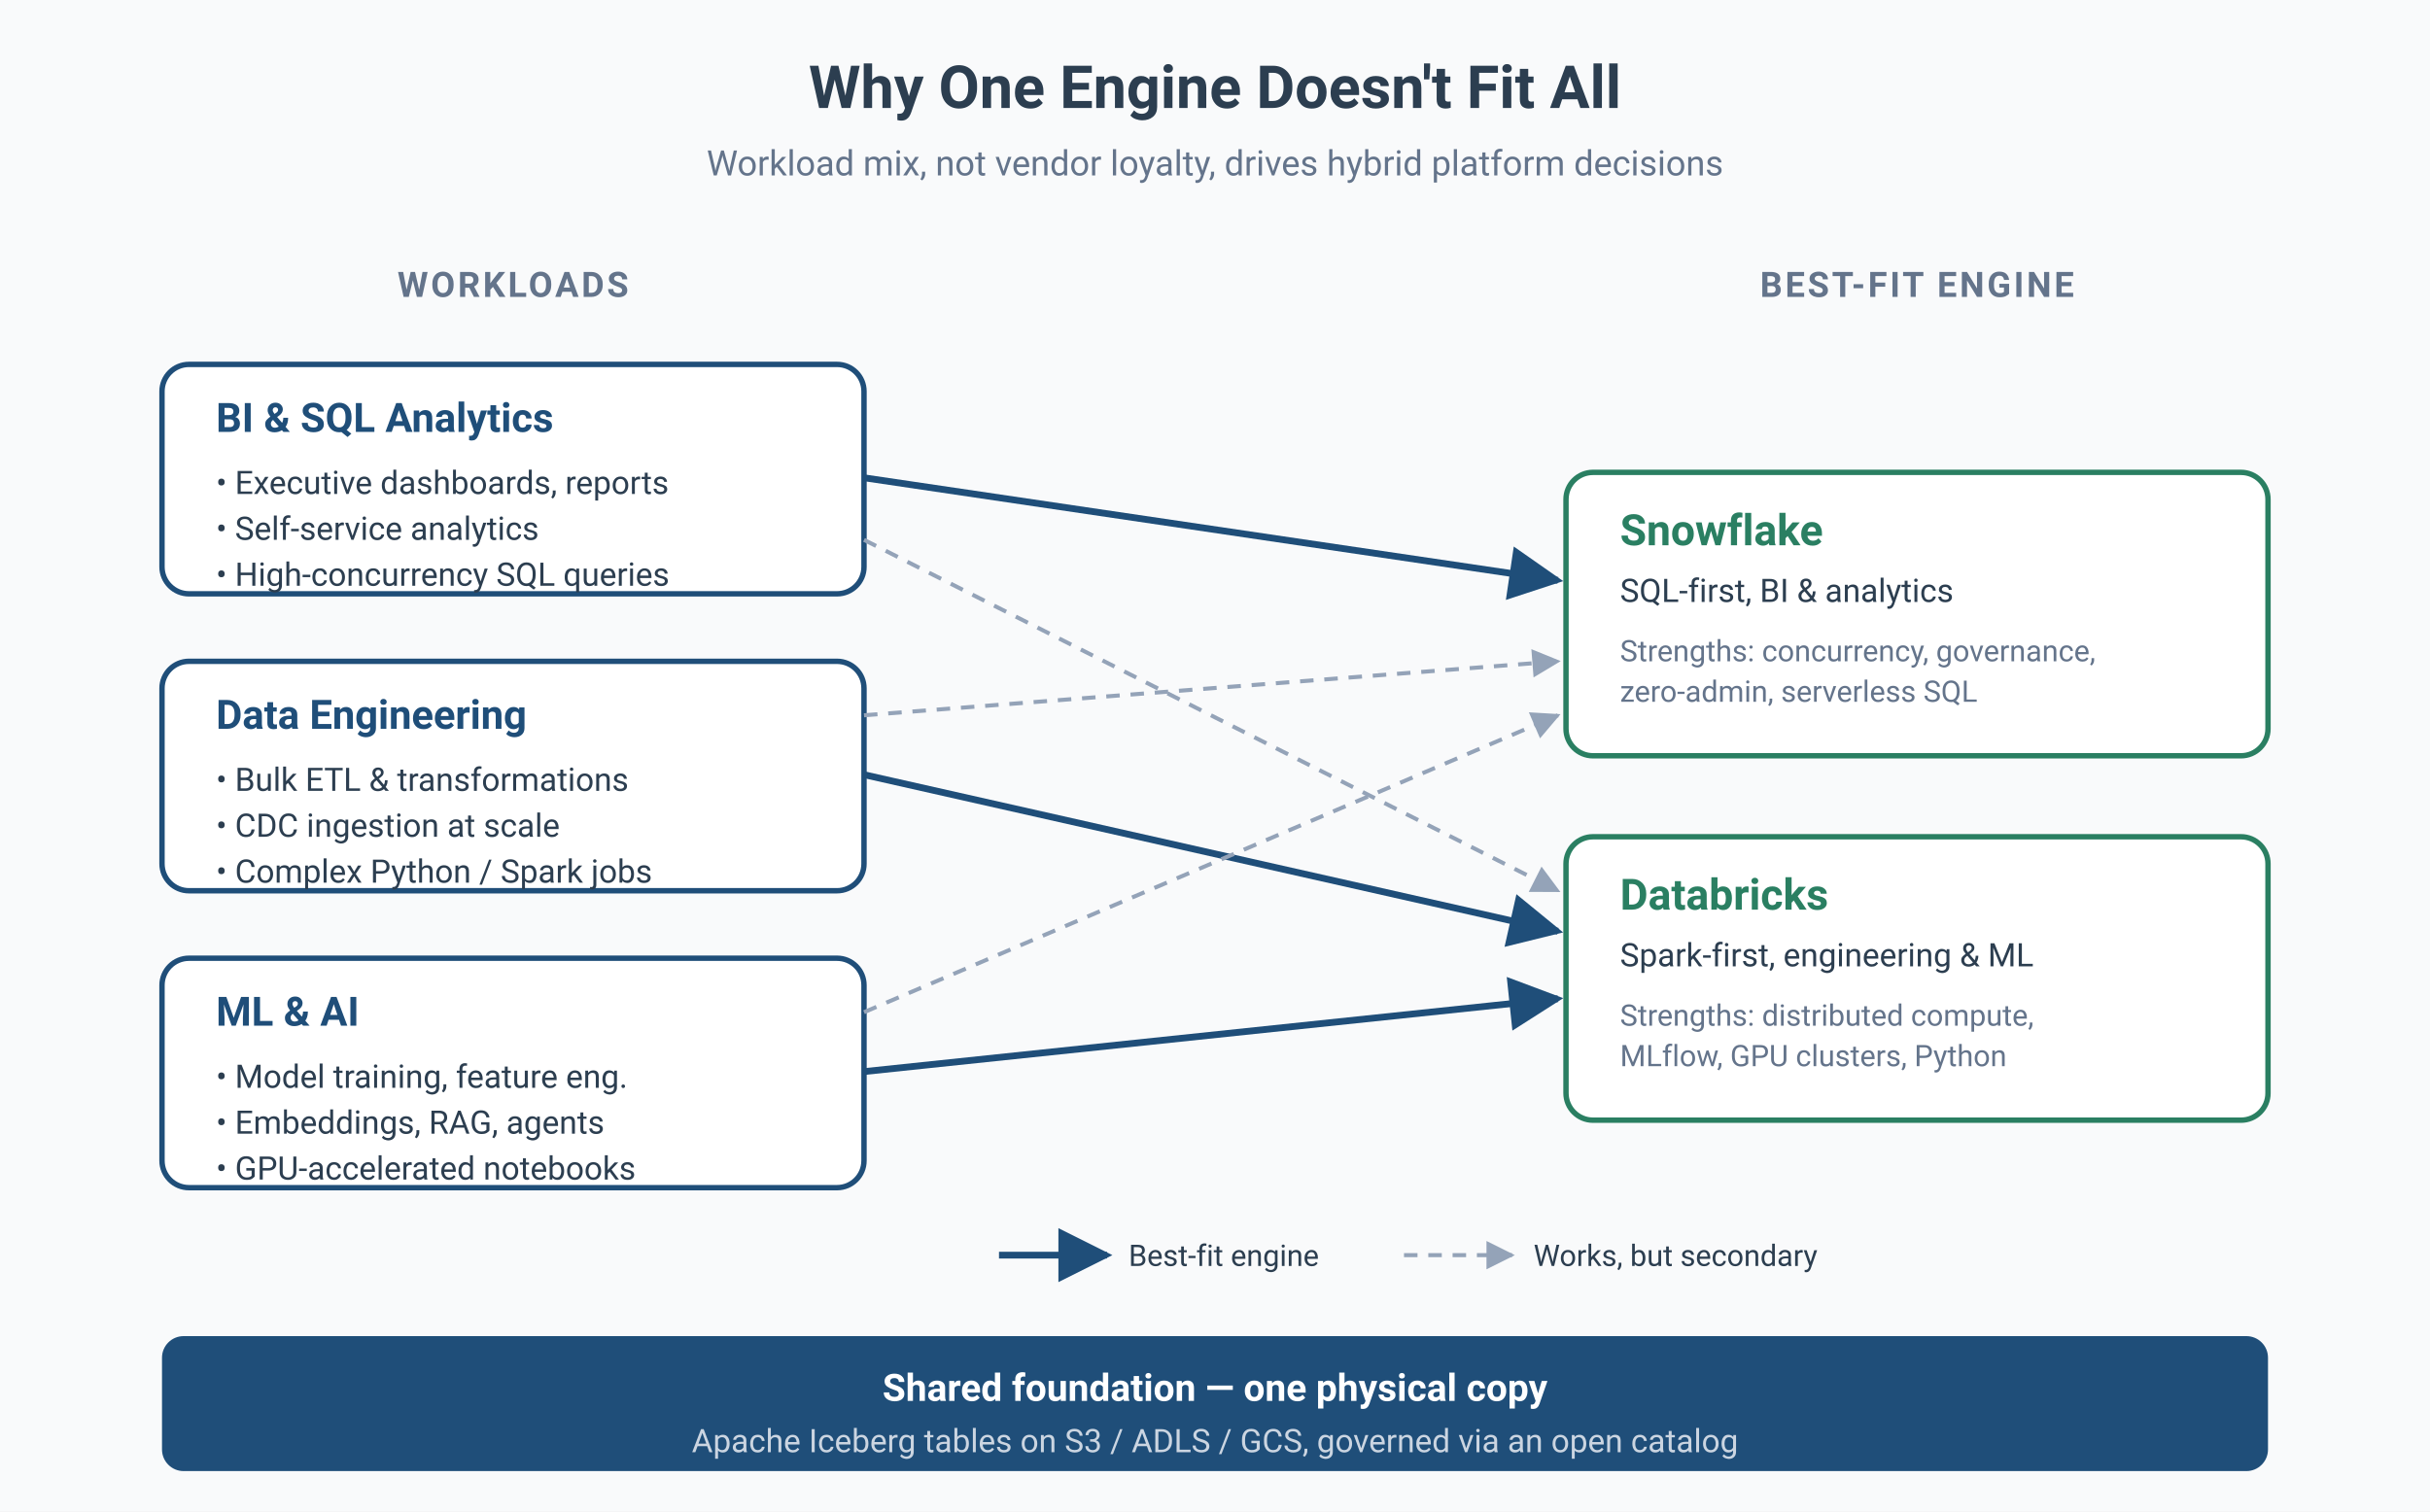
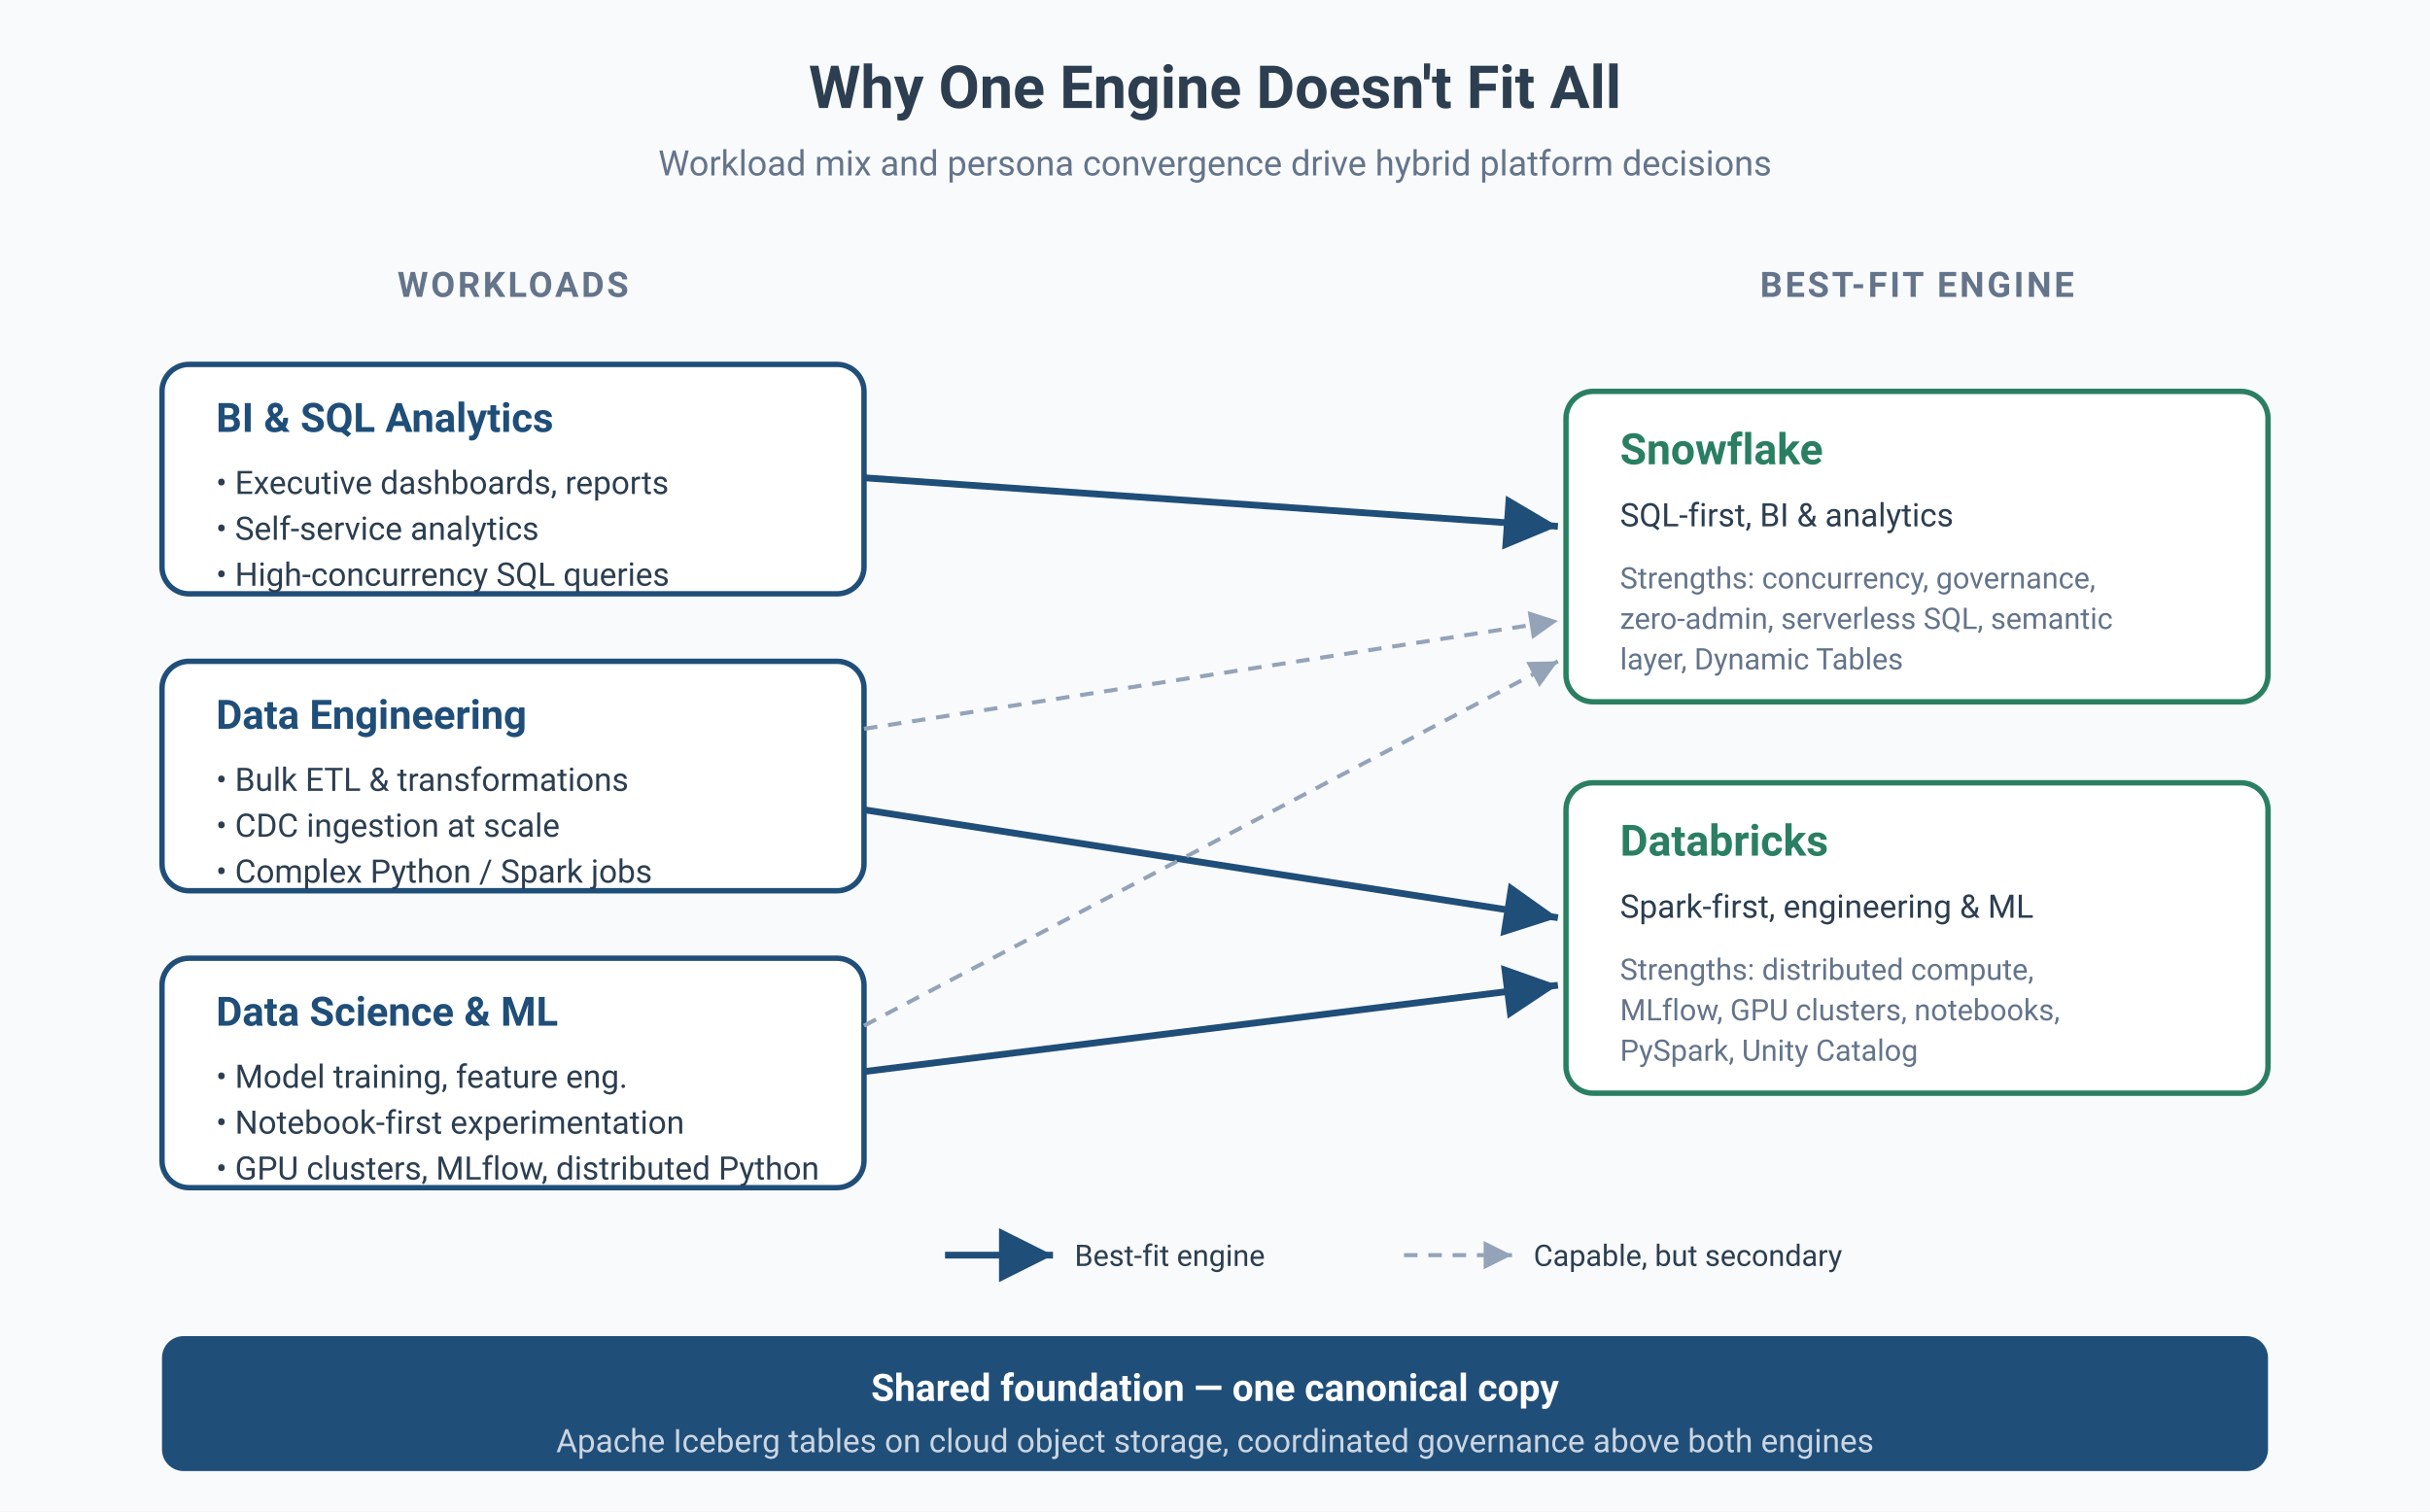
<svg xmlns="http://www.w3.org/2000/svg" viewBox="0 0 900 560" font-family="-apple-system, BlinkMacSystemFont, 'Segoe UI', Roboto, sans-serif">
  <defs>
-     <marker id="arrow-primary" viewBox="0 0 10 10" refX="9" refY="5" markerWidth="8" markerHeight="8" orient="auto-start-reverse">
+     <marker id="arrow-primary" viewBox="0 0 10 10" refX="10" refY="5" markerWidth="8" markerHeight="8" orient="auto">
      <path d="M 0 0 L 10 5 L 0 10 z" fill="#1F4E79" />
    </marker>
-     <marker id="arrow-secondary" viewBox="0 0 10 10" refX="9" refY="5" markerWidth="7" markerHeight="7" orient="auto-start-reverse">
+     <marker id="arrow-secondary" viewBox="0 0 10 10" refX="10" refY="5" markerWidth="7" markerHeight="7" orient="auto">
      <path d="M 0 0 L 10 5 L 0 10 z" fill="#94a3b8" />
    </marker>
  </defs>
  <rect width="900" height="560" fill="#f9fafb" />
  <text x="450" y="40" text-anchor="middle" font-size="22" font-weight="700" fill="#2C3E50">Why One Engine Doesn't Fit All</text>
-   <text x="450" y="65" text-anchor="middle" font-size="13" fill="#64748b">Workload mix, not vendor loyalty, drives hybrid platform decisions</text>
+   <text x="450" y="65" text-anchor="middle" font-size="13" fill="#64748b">Workload mix and persona convergence drive hybrid platform decisions</text>
  <text x="190" y="110" text-anchor="middle" font-size="13" font-weight="700" fill="#64748b" letter-spacing="1">WORKLOADS</text>
  <text x="710" y="110" text-anchor="middle" font-size="13" font-weight="700" fill="#64748b" letter-spacing="1">BEST-FIT ENGINE</text>
  <rect x="60" y="135" width="260" height="85" rx="10" fill="#ffffff" stroke="#1F4E79" stroke-width="2" />
  <text x="80" y="160" font-size="15" font-weight="700" fill="#1F4E79">BI &amp; SQL Analytics</text>
  <text x="80" y="183" font-size="12" fill="#2C3E50">• Executive dashboards, reports</text>
  <text x="80" y="200" font-size="12" fill="#2C3E50">• Self-service analytics</text>
  <text x="80" y="217" font-size="12" fill="#2C3E50">• High-concurrency SQL queries</text>
  <rect x="60" y="245" width="260" height="85" rx="10" fill="#ffffff" stroke="#1F4E79" stroke-width="2" />
  <text x="80" y="270" font-size="15" font-weight="700" fill="#1F4E79">Data Engineering</text>
  <text x="80" y="293" font-size="12" fill="#2C3E50">• Bulk ETL &amp; transformations</text>
  <text x="80" y="310" font-size="12" fill="#2C3E50">• CDC ingestion at scale</text>
  <text x="80" y="327" font-size="12" fill="#2C3E50">• Complex Python / Spark jobs</text>
  <rect x="60" y="355" width="260" height="85" rx="10" fill="#ffffff" stroke="#1F4E79" stroke-width="2" />
-   <text x="80" y="380" font-size="15" font-weight="700" fill="#1F4E79">ML &amp; AI</text>
+   <text x="80" y="380" font-size="15" font-weight="700" fill="#1F4E79">Data Science &amp; ML</text>
  <text x="80" y="403" font-size="12" fill="#2C3E50">• Model training, feature eng.</text>
-   <text x="80" y="420" font-size="12" fill="#2C3E50">• Embeddings, RAG, agents</text>
-   <text x="80" y="437" font-size="12" fill="#2C3E50">• GPU-accelerated notebooks</text>
-   <rect x="580" y="175" width="260" height="105" rx="10" fill="#ffffff" stroke="#2A7F62" stroke-width="2" />
-   <text x="600" y="202" font-size="16" font-weight="700" fill="#2A7F62">Snowflake</text>
-   <text x="600" y="223" font-size="12" fill="#2C3E50">SQL-first, BI &amp; analytics</text>
-   <text x="600" y="245" font-size="11" fill="#64748b">Strengths: concurrency, governance,</text>
-   <text x="600" y="260" font-size="11" fill="#64748b">zero-admin, serverless SQL</text>
-   <rect x="580" y="310" width="260" height="105" rx="10" fill="#ffffff" stroke="#2A7F62" stroke-width="2" />
-   <text x="600" y="337" font-size="16" font-weight="700" fill="#2A7F62">Databricks</text>
-   <text x="600" y="358" font-size="12" fill="#2C3E50">Spark-first, engineering &amp; ML</text>
-   <text x="600" y="380" font-size="11" fill="#64748b">Strengths: distributed compute,</text>
-   <text x="600" y="395" font-size="11" fill="#64748b">MLflow, GPU clusters, Python</text>
-   <line x1="320" y1="177" x2="577" y2="215" stroke="#1F4E79" stroke-width="2.5" marker-end="url(#arrow-primary)" />
-   <line x1="320" y1="287" x2="577" y2="345" stroke="#1F4E79" stroke-width="2.5" marker-end="url(#arrow-primary)" />
-   <line x1="320" y1="397" x2="577" y2="370" stroke="#1F4E79" stroke-width="2.5" marker-end="url(#arrow-primary)" />
-   <line x1="320" y1="200" x2="577" y2="330" stroke="#94a3b8" stroke-width="1.5" stroke-dasharray="5,4" marker-end="url(#arrow-secondary)" />
-   <line x1="320" y1="265" x2="577" y2="245" stroke="#94a3b8" stroke-width="1.5" stroke-dasharray="5,4" marker-end="url(#arrow-secondary)" />
-   <line x1="320" y1="375" x2="577" y2="265" stroke="#94a3b8" stroke-width="1.5" stroke-dasharray="5,4" marker-end="url(#arrow-secondary)" />
-   <line x1="370" y1="465" x2="410" y2="465" stroke="#1F4E79" stroke-width="2.5" marker-end="url(#arrow-primary)" />
-   <text x="418" y="469" font-size="11" fill="#2C3E50">Best-fit engine</text>
+   <text x="80" y="420" font-size="12" fill="#2C3E50">• Notebook-first experimentation</text>
+   <text x="80" y="437" font-size="12" fill="#2C3E50">• GPU clusters, MLflow, distributed Python</text>
+   <rect x="580" y="145" width="260" height="115" rx="10" fill="#ffffff" stroke="#2A7F62" stroke-width="2" />
+   <text x="600" y="172" font-size="16" font-weight="700" fill="#2A7F62">Snowflake</text>
+   <text x="600" y="195" font-size="12" fill="#2C3E50">SQL-first, BI &amp; analytics</text>
+   <text x="600" y="218" font-size="11" fill="#64748b">Strengths: concurrency, governance,</text>
+   <text x="600" y="233" font-size="11" fill="#64748b">zero-admin, serverless SQL, semantic</text>
+   <text x="600" y="248" font-size="11" fill="#64748b">layer, Dynamic Tables</text>
+   <rect x="580" y="290" width="260" height="115" rx="10" fill="#ffffff" stroke="#2A7F62" stroke-width="2" />
+   <text x="600" y="317" font-size="16" font-weight="700" fill="#2A7F62">Databricks</text>
+   <text x="600" y="340" font-size="12" fill="#2C3E50">Spark-first, engineering &amp; ML</text>
+   <text x="600" y="363" font-size="11" fill="#64748b">Strengths: distributed compute,</text>
+   <text x="600" y="378" font-size="11" fill="#64748b">MLflow, GPU clusters, notebooks,</text>
+   <text x="600" y="393" font-size="11" fill="#64748b">PySpark, Unity Catalog</text>
+   <line x1="320" y1="177" x2="577" y2="195" stroke="#1F4E79" stroke-width="2.5" marker-end="url(#arrow-primary)" />
+   <line x1="320" y1="300" x2="577" y2="340" stroke="#1F4E79" stroke-width="2.5" marker-end="url(#arrow-primary)" />
+   <line x1="320" y1="397" x2="577" y2="365" stroke="#1F4E79" stroke-width="2.5" marker-end="url(#arrow-primary)" />
+   <line x1="320" y1="270" x2="577" y2="230" stroke="#94a3b8" stroke-width="1.5" stroke-dasharray="5,4" marker-end="url(#arrow-secondary)" />
+   <line x1="320" y1="380" x2="577" y2="245" stroke="#94a3b8" stroke-width="1.5" stroke-dasharray="5,4" marker-end="url(#arrow-secondary)" />
+   <line x1="350" y1="465" x2="390" y2="465" stroke="#1F4E79" stroke-width="2.5" marker-end="url(#arrow-primary)" />
+   <text x="398" y="469" font-size="11" fill="#2C3E50">Best-fit engine</text>
  <line x1="520" y1="465" x2="560" y2="465" stroke="#94a3b8" stroke-width="1.5" stroke-dasharray="5,4" marker-end="url(#arrow-secondary)" />
-   <text x="568" y="469" font-size="11" fill="#2C3E50">Works, but secondary</text>
+   <text x="568" y="469" font-size="11" fill="#2C3E50">Capable, but secondary</text>
  <rect x="60" y="495" width="780" height="50" rx="8" fill="#1F4E79" />
-   <text x="450" y="519" text-anchor="middle" font-size="14" font-weight="700" fill="#ffffff">Shared foundation — one physical copy</text>
-   <text x="450" y="538" text-anchor="middle" font-size="12" fill="#cbd5e1">Apache Iceberg tables on S3 / ADLS / GCS, governed via an open catalog</text>
+   <text x="450" y="519" text-anchor="middle" font-size="14" font-weight="700" fill="#ffffff">Shared foundation — one canonical copy</text>
+   <text x="450" y="538" text-anchor="middle" font-size="12" fill="#cbd5e1">Apache Iceberg tables on cloud object storage, coordinated governance above both engines</text>
</svg>
